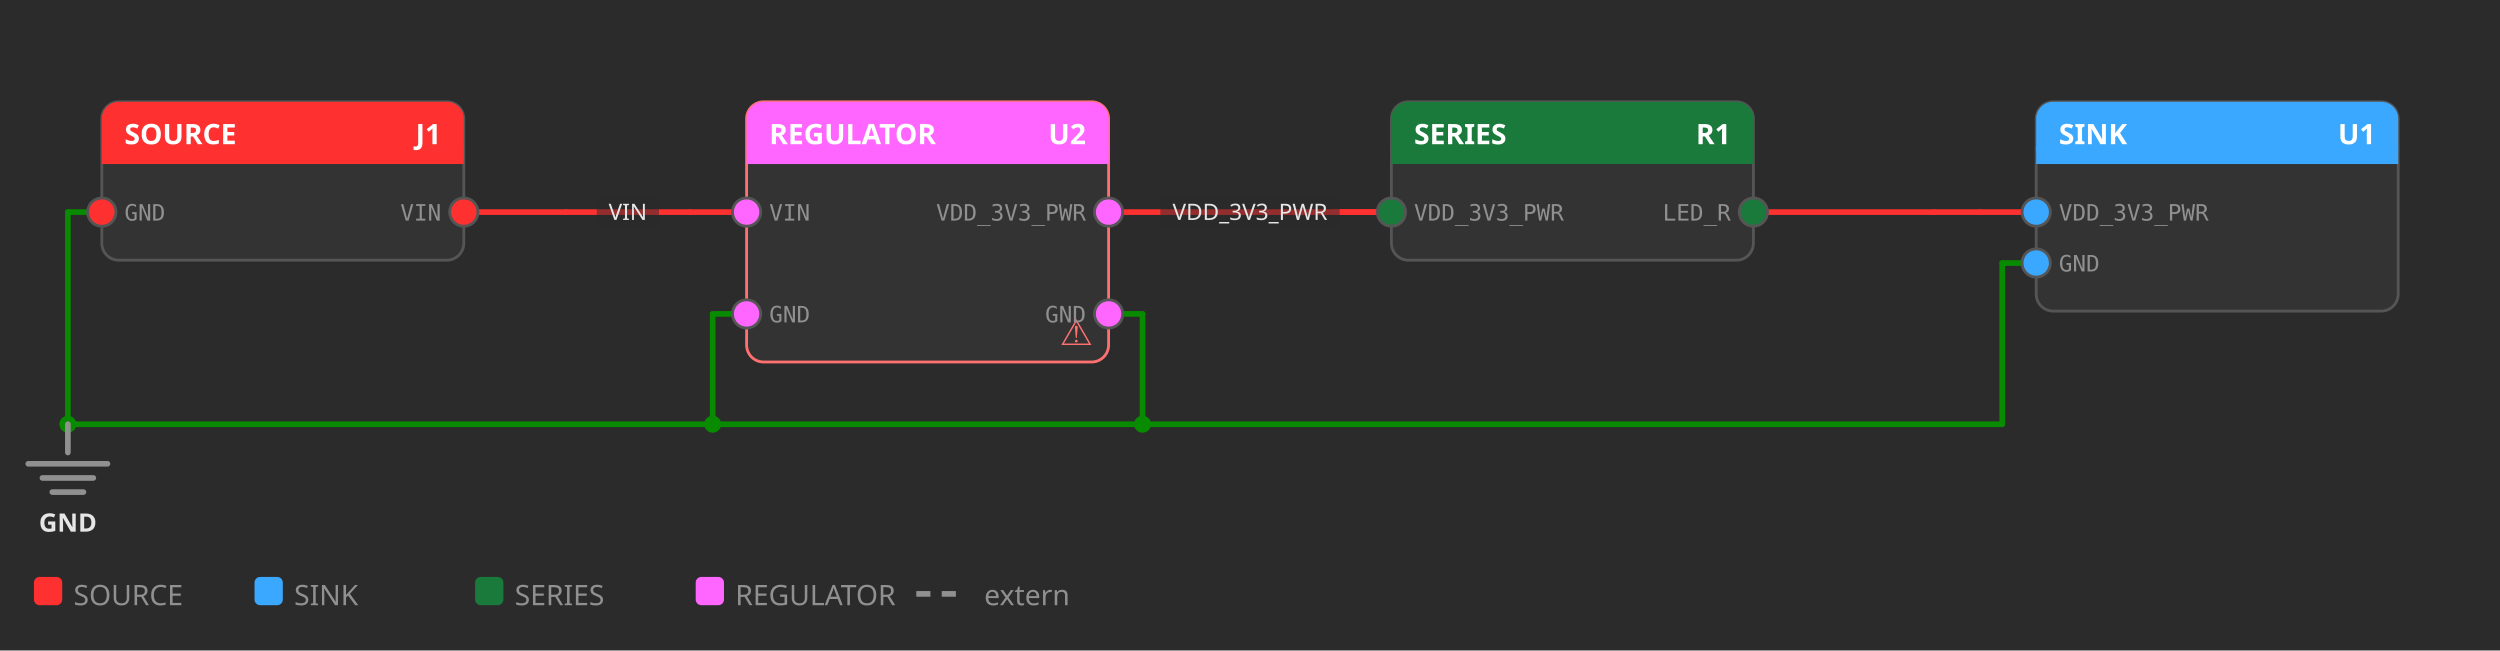
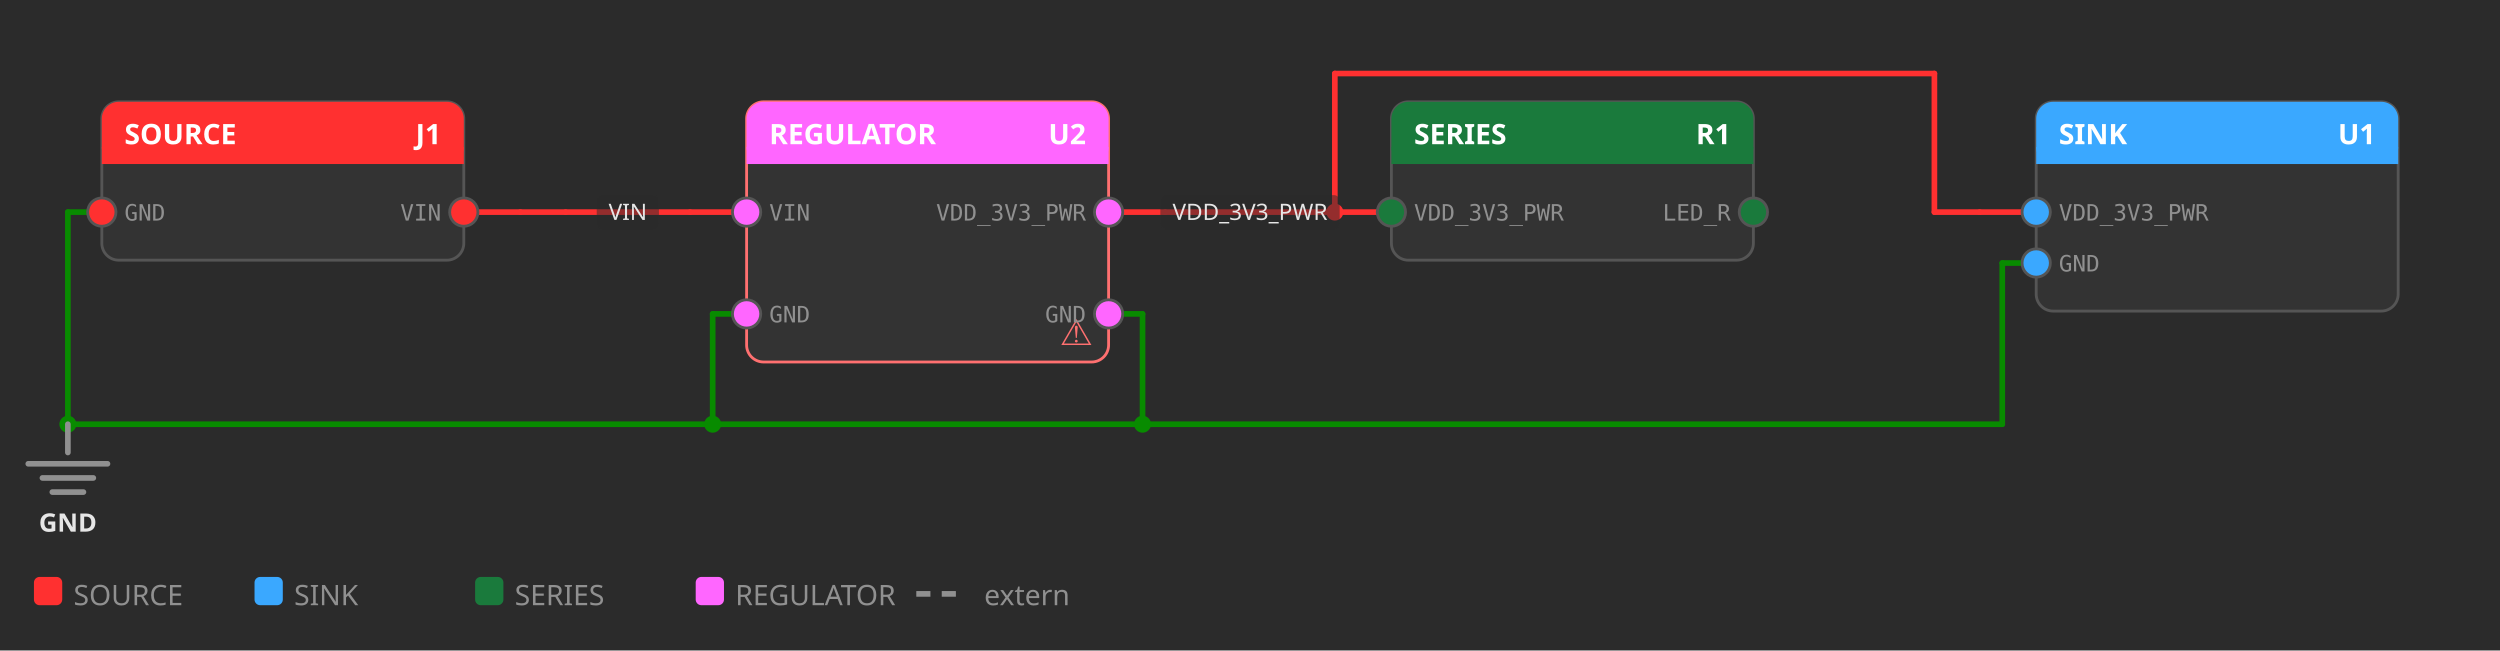
<svg xmlns="http://www.w3.org/2000/svg" width="884" height="230" viewBox="0 0 884 230">
  <rect width="100%" height="100%" fill="#2b2b2b" />
-   <line x1="164" y1="75" x2="200" y2="75" stroke="#ff3030" stroke-width="2" stroke-linecap="round" />
+   <line x1="164" y1="75" x2="184" y2="75" stroke="#ff3030" stroke-width="2" stroke-linecap="round" />
+   <line x1="184" y1="75" x2="200" y2="75" stroke="#ff3030" stroke-width="2" stroke-linecap="round" />
  <line x1="200" y1="75" x2="244" y2="75" stroke="#ff3030" stroke-width="2" stroke-linecap="round" />
  <line x1="244" y1="75" x2="264" y2="75" stroke="#ff3030" stroke-width="2" stroke-linecap="round" />
  <line x1="392" y1="75" x2="412" y2="75" stroke="#ff3030" stroke-width="2" stroke-linecap="round" />
  <line x1="412" y1="75" x2="472" y2="75" stroke="#ff3030" stroke-width="2" stroke-linecap="round" />
  <line x1="472" y1="75" x2="492" y2="75" stroke="#ff3030" stroke-width="2" stroke-linecap="round" />
-   <line x1="472" y1="75" x2="684" y2="75" stroke="#ff3030" stroke-width="2" stroke-linecap="round" />
+   <line x1="472" y1="26" x2="684" y2="26" stroke="#ff3030" stroke-width="2" stroke-linecap="round" />
  <line x1="684" y1="75" x2="700" y2="75" stroke="#ff3030" stroke-width="2" stroke-linecap="round" />
  <line x1="700" y1="75" x2="720" y2="75" stroke="#ff3030" stroke-width="2" stroke-linecap="round" />
  <line x1="24" y1="150" x2="708" y2="150" stroke="#088b00" stroke-width="2" stroke-linecap="round" />
  <line x1="24" y1="75" x2="36" y2="75" stroke="#088b00" stroke-width="2" stroke-linecap="round" />
  <line x1="252" y1="111" x2="264" y2="111" stroke="#088b00" stroke-width="2" stroke-linecap="round" />
  <line x1="392" y1="111" x2="404" y2="111" stroke="#088b00" stroke-width="2" stroke-linecap="round" />
  <line x1="708" y1="93" x2="720" y2="93" stroke="#088b00" stroke-width="2" stroke-linecap="round" />
+   <path d="M 684,26 V 75" fill="none" stroke="#ff3030" stroke-width="2" stroke-linecap="round" stroke-linejoin="round" />
+   <path d="M 472,26 V 75" fill="none" stroke="#ff3030" stroke-width="2" stroke-linecap="round" stroke-linejoin="round" />
  <path d="M 24,75 V 150" fill="none" stroke="#088b00" stroke-width="2" stroke-linecap="round" stroke-linejoin="round" />
  <path d="M 252,111 V 150" fill="none" stroke="#088b00" stroke-width="2" stroke-linecap="round" stroke-linejoin="round" />
  <path d="M 404,111 V 150" fill="none" stroke="#088b00" stroke-width="2" stroke-linecap="round" stroke-linejoin="round" />
  <path d="M 708,93 V 150" fill="none" stroke="#088b00" stroke-width="2" stroke-linecap="round" stroke-linejoin="round" />
  <circle cx="24" cy="150" r="3" fill="#088b00" />
  <circle cx="252" cy="150" r="3" fill="#088b00" />
  <circle cx="404" cy="150" r="3" fill="#088b00" />
+   <circle cx="472" cy="75" r="3" fill="#ff3030" />
  <line x1="24" y1="150" x2="24" y2="160" stroke="#909090" stroke-width="2" stroke-linecap="round" />
  <line x1="10" y1="164" x2="38" y2="164" stroke="#909090" stroke-width="2" stroke-linecap="round" />
  <line x1="15" y1="169" x2="33" y2="169" stroke="#909090" stroke-width="2" stroke-linecap="round" />
  <line x1="18.5" y1="174" x2="29.5" y2="174" stroke="#909090" stroke-width="2" stroke-linecap="round" />
  <text x="24" y="188" text-anchor="middle" fill="#e6e6e6" font-family="Segoe UI,sans-serif" font-size="9" font-weight="600">GND</text>
  <rect class="topo-hit" data-label="J1" x="36" y="36" width="128" height="56" rx="6" fill="#333333" stroke="#555555" stroke-width="1" />
  <rect x="36" y="36" width="128" height="22" rx="6" fill="#ff3030" />
  <rect x="36" y="52" width="128" height="6" fill="#ff3030" />
  <text x="44" y="51" fill="#ffffff" font-family="Segoe UI,sans-serif" font-size="10" font-weight="600">SOURCE</text>
  <text x="156" y="51" fill="#ffffff" text-anchor="end" font-family="Segoe UI,sans-serif" font-size="10" font-weight="600">J1</text>
  <circle cx="164" cy="75" r="5" fill="#ff3030" stroke="#555555" stroke-width="1" />
  <text x="156" y="78" text-anchor="end" fill="#909090" font-family="Consolas,monospace" font-size="8">VIN</text>
  <circle cx="36" cy="75" r="5" fill="#ff3030" stroke="#555555" stroke-width="1" />
  <text x="44" y="78" text-anchor="start" fill="#909090" font-family="Consolas,monospace" font-size="8">GND</text>
  <rect class="topo-hit" data-label="U2" x="264" y="36" width="128" height="92" rx="6" fill="#333333" stroke="#ff7070" stroke-width="1" />
  <rect x="264" y="36" width="128" height="22" rx="6" fill="#ff66ff" />
  <rect x="264" y="52" width="128" height="6" fill="#ff66ff" />
  <text x="272" y="51" fill="#ffffff" font-family="Segoe UI,sans-serif" font-size="10" font-weight="600">REGULATOR</text>
  <text x="384" y="51" fill="#ffffff" text-anchor="end" font-family="Segoe UI,sans-serif" font-size="10" font-weight="600">U2</text>
  <text x="386" y="122" text-anchor="end" fill="#ff7070" font-size="12">⚠</text>
  <circle cx="264" cy="75" r="5" fill="#ff66ff" stroke="#555555" stroke-width="1" />
  <text x="272" y="78" text-anchor="start" fill="#909090" font-family="Consolas,monospace" font-size="8">VIN</text>
  <circle cx="392" cy="75" r="5" fill="#ff66ff" stroke="#555555" stroke-width="1" />
  <text x="384" y="78" text-anchor="end" fill="#909090" font-family="Consolas,monospace" font-size="8">VDD_3V3_PWR</text>
  <circle cx="264" cy="111" r="5" fill="#ff66ff" stroke="#555555" stroke-width="1" />
  <text x="272" y="114" text-anchor="start" fill="#909090" font-family="Consolas,monospace" font-size="8">GND</text>
  <circle cx="392" cy="111" r="5" fill="#ff66ff" stroke="#555555" stroke-width="1" />
  <text x="384" y="114" text-anchor="end" fill="#909090" font-family="Consolas,monospace" font-size="8">GND</text>
  <rect class="topo-hit" data-label="R1" x="492" y="36" width="128" height="56" rx="6" fill="#333333" stroke="#555555" stroke-width="1" />
  <rect x="492" y="36" width="128" height="22" rx="6" fill="#1a7a3c" />
  <rect x="492" y="52" width="128" height="6" fill="#1a7a3c" />
  <text x="500" y="51" fill="#ffffff" font-family="Segoe UI,sans-serif" font-size="10" font-weight="600">SERIES</text>
  <text x="612" y="51" fill="#ffffff" text-anchor="end" font-family="Segoe UI,sans-serif" font-size="10" font-weight="600">R1</text>
  <circle cx="492" cy="75" r="5" fill="#1a7a3c" stroke="#555555" stroke-width="1" />
  <text x="500" y="78" text-anchor="start" fill="#909090" font-family="Consolas,monospace" font-size="8">VDD_3V3_PWR</text>
  <circle cx="620" cy="75" r="5" fill="#1a7a3c" stroke="#555555" stroke-width="1" />
  <text x="612" y="78" text-anchor="end" fill="#909090" font-family="Consolas,monospace" font-size="8">LED_R</text>
  <rect class="topo-hit" data-label="U1" x="720" y="36" width="128" height="74" rx="6" fill="#333333" stroke="#555555" stroke-width="1" />
  <rect x="720" y="36" width="128" height="22" rx="6" fill="#3aa8ff" />
  <rect x="720" y="52" width="128" height="6" fill="#3aa8ff" />
  <text x="728" y="51" fill="#ffffff" font-family="Segoe UI,sans-serif" font-size="10" font-weight="600">SINK</text>
  <text x="840" y="51" fill="#ffffff" text-anchor="end" font-family="Segoe UI,sans-serif" font-size="10" font-weight="600">U1</text>
  <circle cx="720" cy="75" r="5" fill="#3aa8ff" stroke="#555555" stroke-width="1" />
  <text x="728" y="78" text-anchor="start" fill="#909090" font-family="Consolas,monospace" font-size="8">VDD_3V3_PWR</text>
  <circle cx="720" cy="93" r="5" fill="#3aa8ff" stroke="#555555" stroke-width="1" />
  <text x="728" y="96" text-anchor="start" fill="#909090" font-family="Consolas,monospace" font-size="8">GND</text>
  <rect x="211" y="69" width="22" height="12" fill="#2b2b2b" fill-opacity="0.5" stroke="none" rx="2" />
  <text x="222" y="75" text-anchor="middle" dominant-baseline="middle" fill="#e6e6e6" font-family="Segoe UI,sans-serif" font-size="8">VIN</text>
  <rect x="410.3" y="69" width="63.4" height="12" fill="#2b2b2b" fill-opacity="0.5" stroke="none" rx="2" />
  <text x="442" y="75" text-anchor="middle" dominant-baseline="middle" fill="#e6e6e6" font-family="Segoe UI,sans-serif" font-size="8">VDD_3V3_PWR</text>
  <rect x="12" y="204" width="10" height="10" rx="2" fill="#ff3030" />
  <text x="26" y="214" fill="#909090" font-family="Segoe UI,sans-serif" font-size="10">SOURCE</text>
  <rect x="90" y="204" width="10" height="10" rx="2" fill="#3aa8ff" />
  <text x="104" y="214" fill="#909090" font-family="Segoe UI,sans-serif" font-size="10">SINK</text>
  <rect x="168" y="204" width="10" height="10" rx="2" fill="#1a7a3c" />
  <text x="182" y="214" fill="#909090" font-family="Segoe UI,sans-serif" font-size="10">SERIES</text>
  <rect x="246" y="204" width="10" height="10" rx="2" fill="#ff66ff" />
  <text x="260" y="214" fill="#909090" font-family="Segoe UI,sans-serif" font-size="10">REGULATOR</text>
  <line x1="324" y1="210" x2="342" y2="210" stroke="#909090" stroke-width="2" stroke-dasharray="5 4" />
  <text x="348" y="214" fill="#909090" font-family="Segoe UI,sans-serif" font-size="10">extern</text>
</svg>
